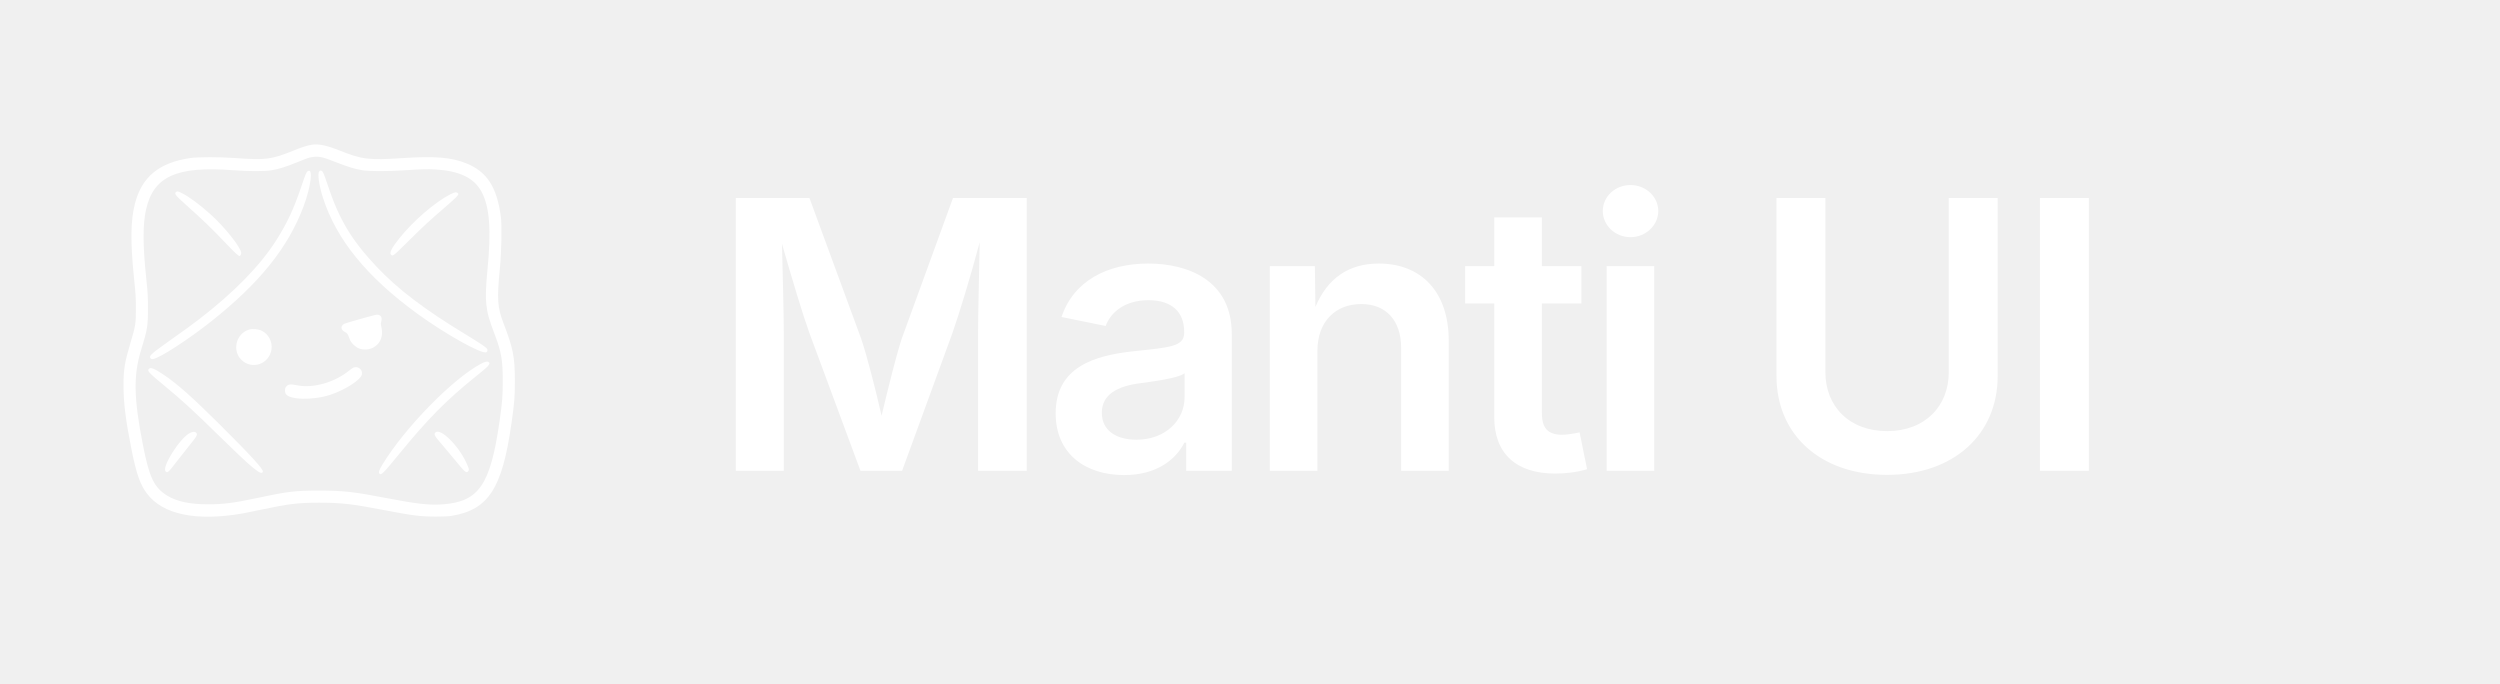
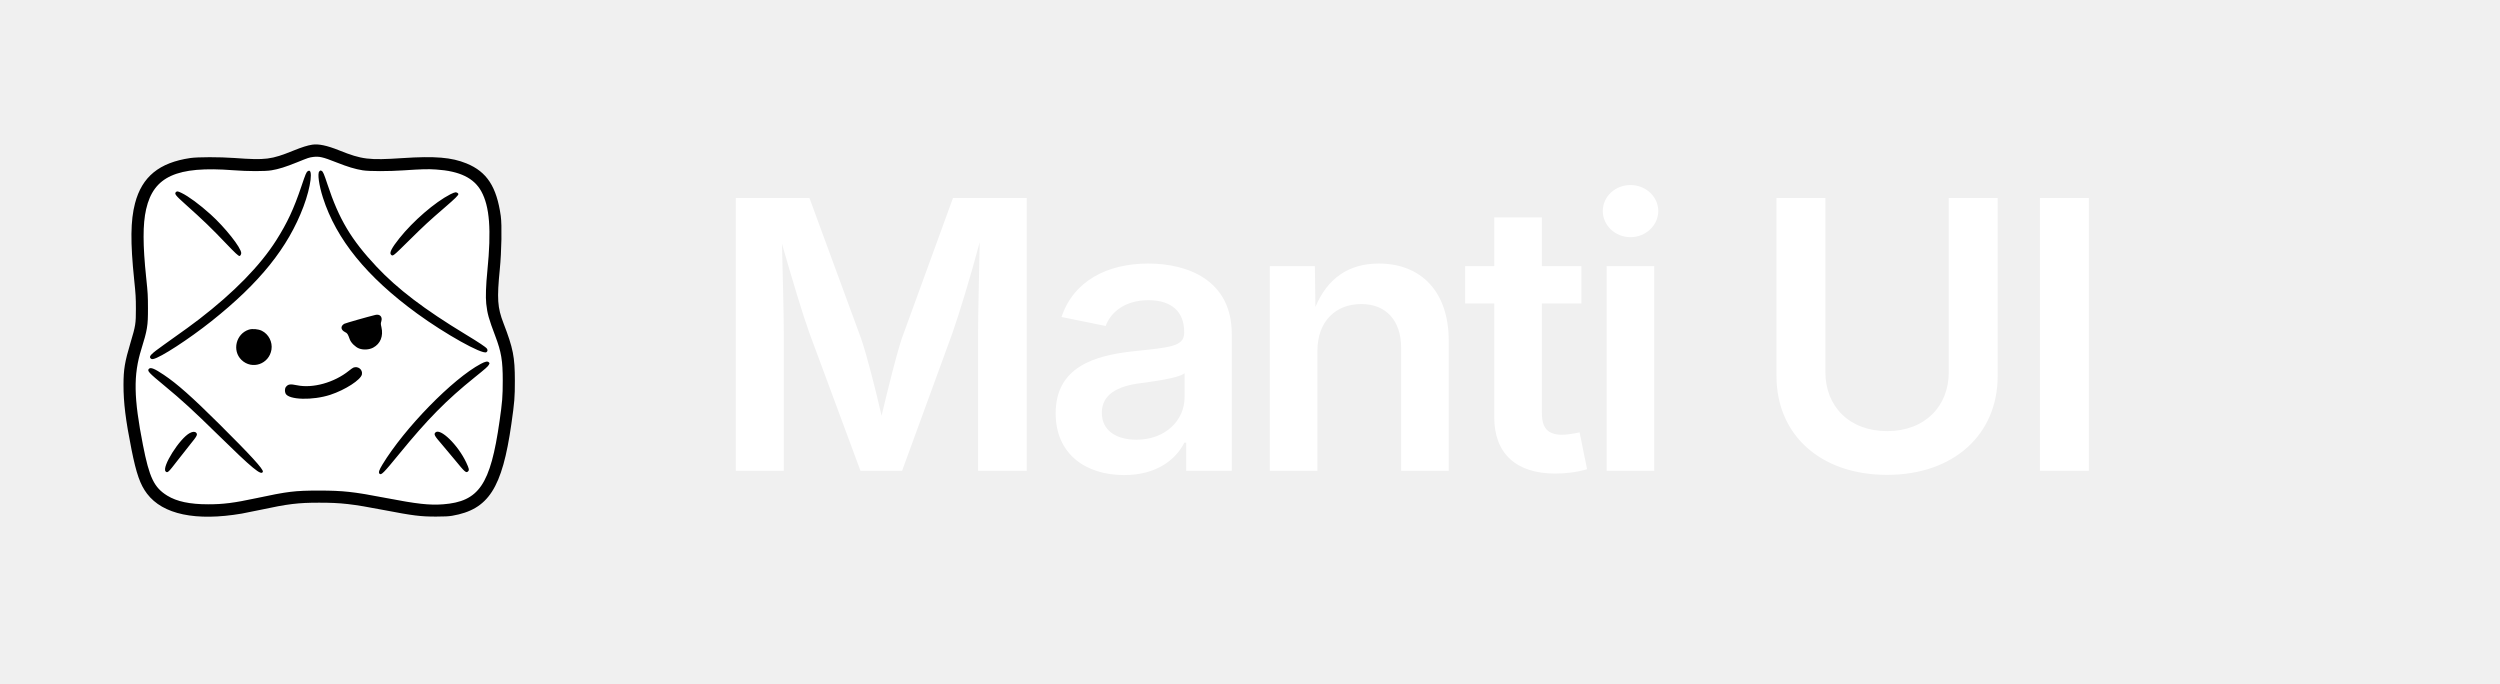
<svg xmlns="http://www.w3.org/2000/svg" viewBox="0 0 600 164" version="1.1">
-   <g transform="translate(6 12) scale(0.1116)" fill="#ffffff" stroke="none" fill-rule="evenodd">
+   <g transform="translate(6 12) scale(0.1116)" stroke="none" fill-rule="evenodd">
+     <path d="M 619.173 230.055 C 610.966 231.145, 609.303 231.704, 584.978 241.549 C 560.699 251.376, 545.522 256.136, 530.500 258.637 C 515.778 261.088, 480.173 261.029, 447 258.498 C 326.501 249.305, 276.648 271.700, 260.494 342.280 C 253.098 374.595, 253.171 419.215, 260.736 491 C 264.036 522.320, 264.377 528.265, 264.436 555.500 C 264.516 593.198, 263.153 601.568, 250.040 643.858 C 232.860 699.264, 233.710 748.004, 253.626 849.500 C 267.418 919.789, 277.572 940.913, 305.980 958.422 C 326.509 971.074, 354.499 977, 393.737 977 C 426.428 977, 449.114 974.133, 496.500 964.014 C 565.434 949.293, 580.199 947.500, 632.500 947.500 C 683.842 947.500, 706.664 949.999, 774 962.996 C 842.698 976.255, 869.582 979.279, 898.948 977.049 C 976.332 971.172, 1000.957 935.021, 1020.497 798.609 C 1026.518 756.579, 1027.397 745.496, 1027.446 711 C 1027.507 668.492, 1024.294 649.223, 1011.519 615.500 C 997.342 578.075, 994.208 566.880, 991.920 545.500 C 990.373 531.046, 991.240 506.117, 994.389 474.500 C 1003.122 386.828, 999.289 336.684, 981.361 304.049 C 965.475 275.132, 934.758 260.281, 883.987 256.971 C 866.423 255.826, 853.763 256.151, 815.500 258.729 C 781.319 261.033, 740.786 261.021, 726.168 258.704 C 710.144 256.163, 693.765 251.207, 669.299 241.496 C 640.619 230.112, 632.574 228.275, 619.173 230.055" fill="#ffffff" />
    <path d="M 617.500 203.640 C 607.256 205.259, 595.485 208.977, 577.242 216.359 C 529.369 235.730, 518.136 237.139, 450.500 232.255 C 418.406 229.938, 371.548 229.978, 355.500 232.336 C 288.613 242.163, 251.551 272.529, 236.587 329.763 C 226.928 366.710, 226.412 413.425, 234.776 494 C 238.042 525.472, 238.463 532.563, 238.480 556.500 C 238.504 588.690, 237.828 592.962, 226.984 629.177 C 214.546 670.712, 211.871 686.734, 211.818 720 C 211.757 758.341, 216.407 795.932, 229.011 859 C 239.487 911.425, 247.638 934.629, 262.438 954.161 C 296.303 998.857, 367.388 1013.788, 466.227 996.966 C 472.977 995.818, 491.100 992.170, 506.500 988.861 C 565.632 976.153, 587.436 973.500, 632.500 973.527 C 680.283 973.556, 702.899 976.131, 772 989.405 C 834.667 1001.444, 850.728 1003.452, 884 1003.407 C 902.455 1003.382, 910.967 1002.951, 918.500 1001.660 C 996.830 988.235, 1026.224 942.664, 1045.991 804 C 1052.717 756.820, 1053.494 747.149, 1053.466 711 C 1053.425 659.909, 1049.764 641.438, 1028.987 587.500 C 1016.013 553.821, 1014.756 535.190, 1021.130 471 C 1024.863 433.399, 1025.881 376.305, 1023.162 357 C 1014.291 294.018, 993.337 261.857, 949.500 243.945 C 917.275 230.778, 881.897 227.842, 811.500 232.493 C 739.254 237.266, 724.650 235.480, 675.800 215.893 C 649.382 205.300, 631.191 201.477, 617.500 203.640 M 619.173 230.055 C 610.966 231.145, 609.303 231.704, 584.978 241.549 C 560.699 251.376, 545.522 256.136, 530.500 258.637 C 515.778 261.088, 480.173 261.029, 447 258.498 C 326.501 249.305, 276.648 271.700, 260.494 342.280 C 253.098 374.595, 253.171 419.215, 260.736 491 C 264.036 522.320, 264.377 528.265, 264.436 555.500 C 264.516 593.198, 263.153 601.568, 250.040 643.858 C 232.860 699.264, 233.710 748.004, 253.626 849.500 C 267.418 919.789, 277.572 940.913, 305.980 958.422 C 326.509 971.074, 354.499 977, 393.737 977 C 426.428 977, 449.114 974.133, 496.500 964.014 C 565.434 949.293, 580.199 947.500, 632.500 947.500 C 683.842 947.500, 706.664 949.999, 774 962.996 C 842.698 976.255, 869.582 979.279, 898.948 977.049 C 976.332 971.172, 1000.957 935.021, 1020.497 798.609 C 1026.518 756.579, 1027.397 745.496, 1027.446 711 C 1027.507 668.492, 1024.294 649.223, 1011.519 615.500 C 997.342 578.075, 994.208 566.880, 991.920 545.500 C 990.373 531.046, 991.240 506.117, 994.389 474.500 C 1003.122 386.828, 999.289 336.684, 981.361 304.049 C 965.475 275.132, 934.758 260.281, 883.987 256.971 C 866.423 255.826, 853.763 256.151, 815.500 258.729 C 781.319 261.033, 740.786 261.021, 726.168 258.704 C 710.144 256.163, 693.765 251.207, 669.299 241.496 C 640.619 230.112, 632.574 228.275, 619.173 230.055 M 608.109 260.636 C 604.905 262.880, 603.552 266.096, 594.339 293.362 C 577.890 342.039, 564.100 371.624, 540.403 409.075 C 506.041 463.380, 449.524 521.259, 374.500 578.975 C 359.128 590.801, 347.917 598.929, 298.149 634.334 C 270.819 653.776, 265.857 658.857, 270.077 663.077 C 271.773 664.773, 272.905 665.059, 275.844 664.535 C 290.747 661.875, 352.367 621.821, 401 583.180 C 504.955 500.585, 565.687 424.951, 598.881 336.745 C 615.130 293.568, 620.145 252.206, 608.109 260.636 M 632.872 261.128 C 628.645 265.355, 632.190 290.892, 640.700 317.500 C 669.381 407.190, 735.008 487.937, 843.331 566.817 C 903.733 610.802, 982.717 654.968, 992.045 649.976 C 994.944 648.425, 995.467 645.108, 993.283 642.130 C 990.777 638.713, 976.012 628.864, 947.480 611.577 C 858.869 557.889, 801.150 513.985, 755.966 465.903 C 701.466 407.906, 675.207 363.865, 650.491 289 C 643.056 266.480, 640.954 261.581, 638.062 260.033 C 635.472 258.647, 635.321 258.679, 632.872 261.128 M 324.571 305.571 C 320.928 309.215, 323.558 312.640, 344.196 331.133 C 384.182 366.962, 400.365 382.559, 432.546 416.287 C 451.907 436.578, 458.839 443, 461.379 443 C 462.917 443, 465 439.412, 465 436.762 C 465 425.454, 430.171 381.441, 399.052 353.425 C 375.400 332.132, 351.609 314.600, 336.528 307.351 C 328.701 303.589, 326.832 303.311, 324.571 305.571 M 914.783 310.270 C 881.376 327.460, 834.817 367.646, 805.031 405 C 788.626 425.573, 783.179 436.179, 787.037 440.037 C 791.110 444.110, 790.590 444.517, 826 409.549 C 859.190 376.775, 868.129 368.521, 903.417 338.065 C 925.056 319.391, 931.981 312.546, 931.996 309.821 C 932.005 308.157, 928.603 306, 925.969 306 C 924.381 306, 919.347 307.922, 914.783 310.270 M 753.500 569.719 C 737.005 573.733, 688.943 587.433, 686.641 588.778 C 678.138 593.744, 678.761 601.818, 688.008 606.504 C 693.408 609.240, 694.051 610.219, 698.521 622.500 C 701.159 629.747, 710.651 638.980, 718.500 641.932 C 727.768 645.419, 740.206 644.637, 748.826 640.025 C 764.370 631.708, 770.938 615.431, 766.532 596.140 C 764.913 589.052, 764.901 588.074, 766.366 583.140 C 769.162 573.725, 763.085 567.386, 753.500 569.719 M 481.286 601.393 C 453.741 610.377, 444.957 646.483, 465.468 666.417 C 488.039 688.354, 524.973 675.696, 530.031 644.289 C 532.652 628.014, 523.967 611.047, 509.324 603.839 C 501.599 600.036, 488.857 598.924, 481.286 601.393 M 980.244 674.952 C 919.815 707.031, 816.461 812.827, 768.629 891.567 C 761.313 903.610, 759.756 908.614, 762.478 911.335 C 766.058 914.915, 771.160 909.772, 804.473 869 C 865.973 793.731, 906.037 753.090, 967.434 703.690 C 990.896 684.813, 995.647 680.583, 997.577 676.852 C 999.340 673.443, 999.341 673.484, 997.429 671.571 C 994.717 668.860, 989.957 669.796, 980.244 674.952 M 706.137 683.073 C 704.838 683.593, 700.447 686.696, 696.379 689.969 C 664.975 715.231, 618.952 728.054, 585 721 C 570.247 717.935, 565.816 718.605, 561.088 724.615 C 558.562 727.826, 558.292 734.730, 560.523 739.044 C 567.506 752.548, 618.842 753.859, 656.579 741.497 C 688.606 731.006, 722.379 709.157, 724.563 697.517 C 726.493 687.229, 716.101 679.083, 706.137 683.073 M 266.571 685.571 C 262.173 689.970, 265.554 693.650, 300.500 722.487 C 336.978 752.588, 362.567 776.032, 413.792 826.282 C 489.615 900.661, 508.555 916.279, 511.538 906.881 C 513.126 901.876, 485.098 871.245, 417.331 803.926 C 359.099 746.079, 327.268 717.853, 298.500 698.555 C 278.581 685.192, 270.313 681.830, 266.571 685.571 M 354.500 823.688 C 332.672 835.015, 293.440 897.297, 302.454 906.312 C 306.399 910.257, 308.335 908.489, 327.605 883.335 C 336.347 871.923, 348.853 856.042, 355.396 848.043 C 370.102 830.065, 371.764 826.764, 368 823 C 365.282 820.282, 360.603 820.521, 354.500 823.688 M 882.571 822.571 C 878.755 826.388, 880.691 830.018, 895.725 847.230 C 901.730 854.105, 914.385 869.204, 923.846 880.783 C 946.409 908.395, 948.657 910.343, 952.979 906.021 C 955.671 903.329, 954.941 899.985, 948.829 887 C 931.057 849.246, 892.951 812.192, 882.571 822.571" />
  </g>
  <text x="170" y="113" fill="#ffffff" font-family="Inter, system-ui, -apple-system, 'Segoe UI', Roboto, Helvetica, Arial, sans-serif" font-size="90" font-weight="600" letter-spacing="-3">Manti UI</text>
</svg>
